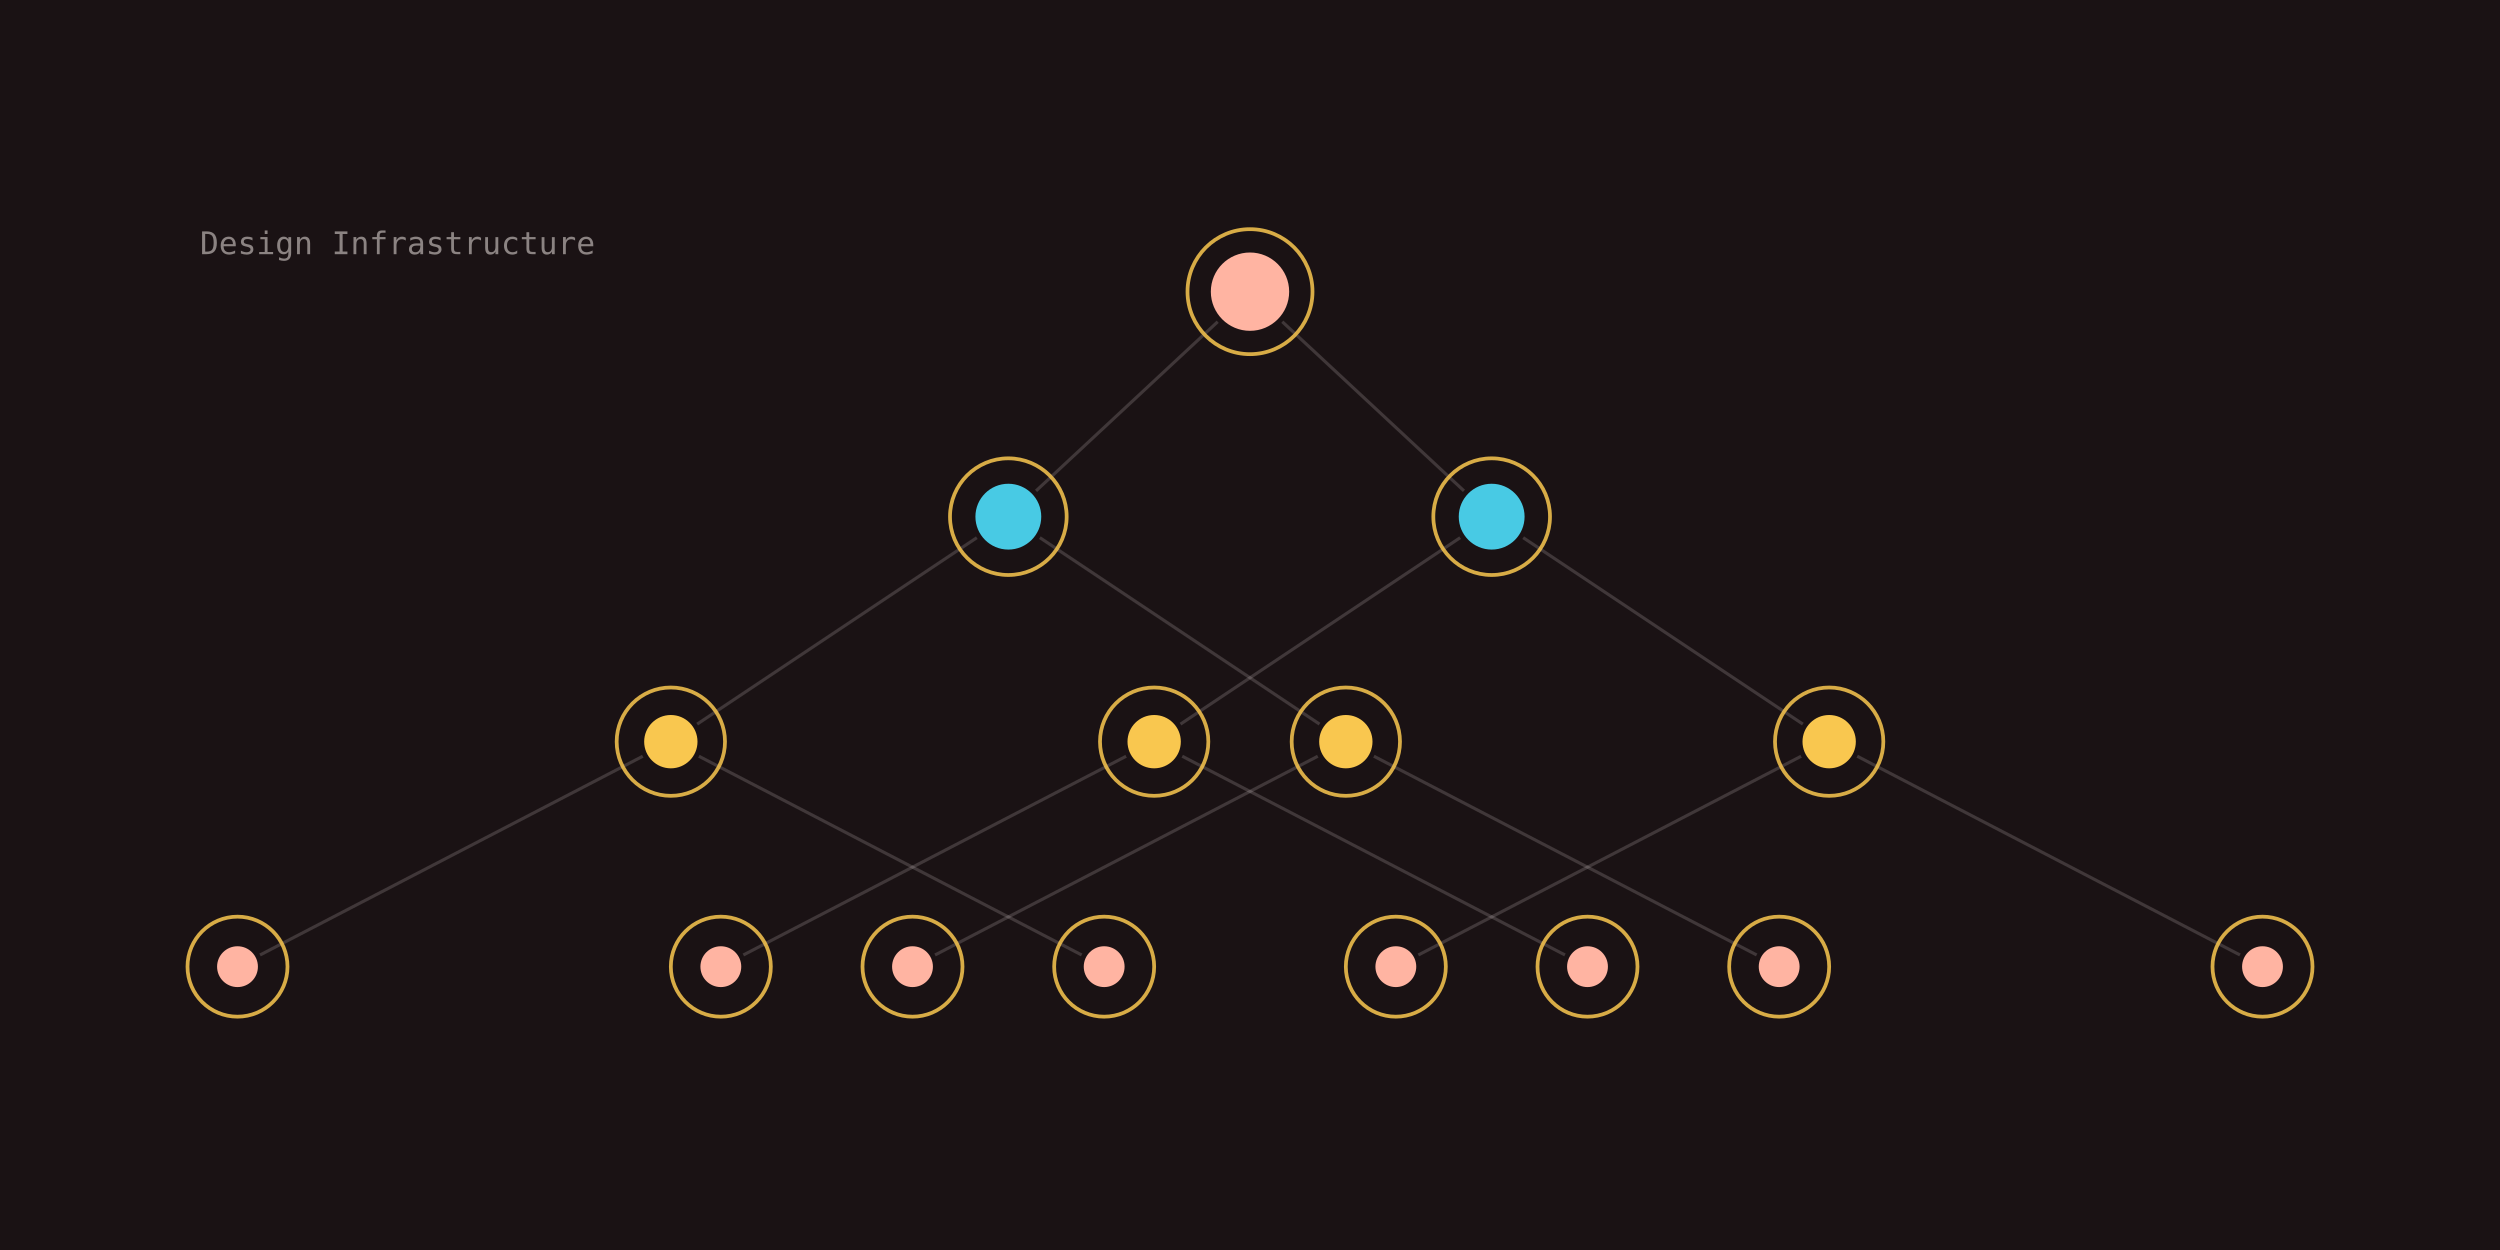
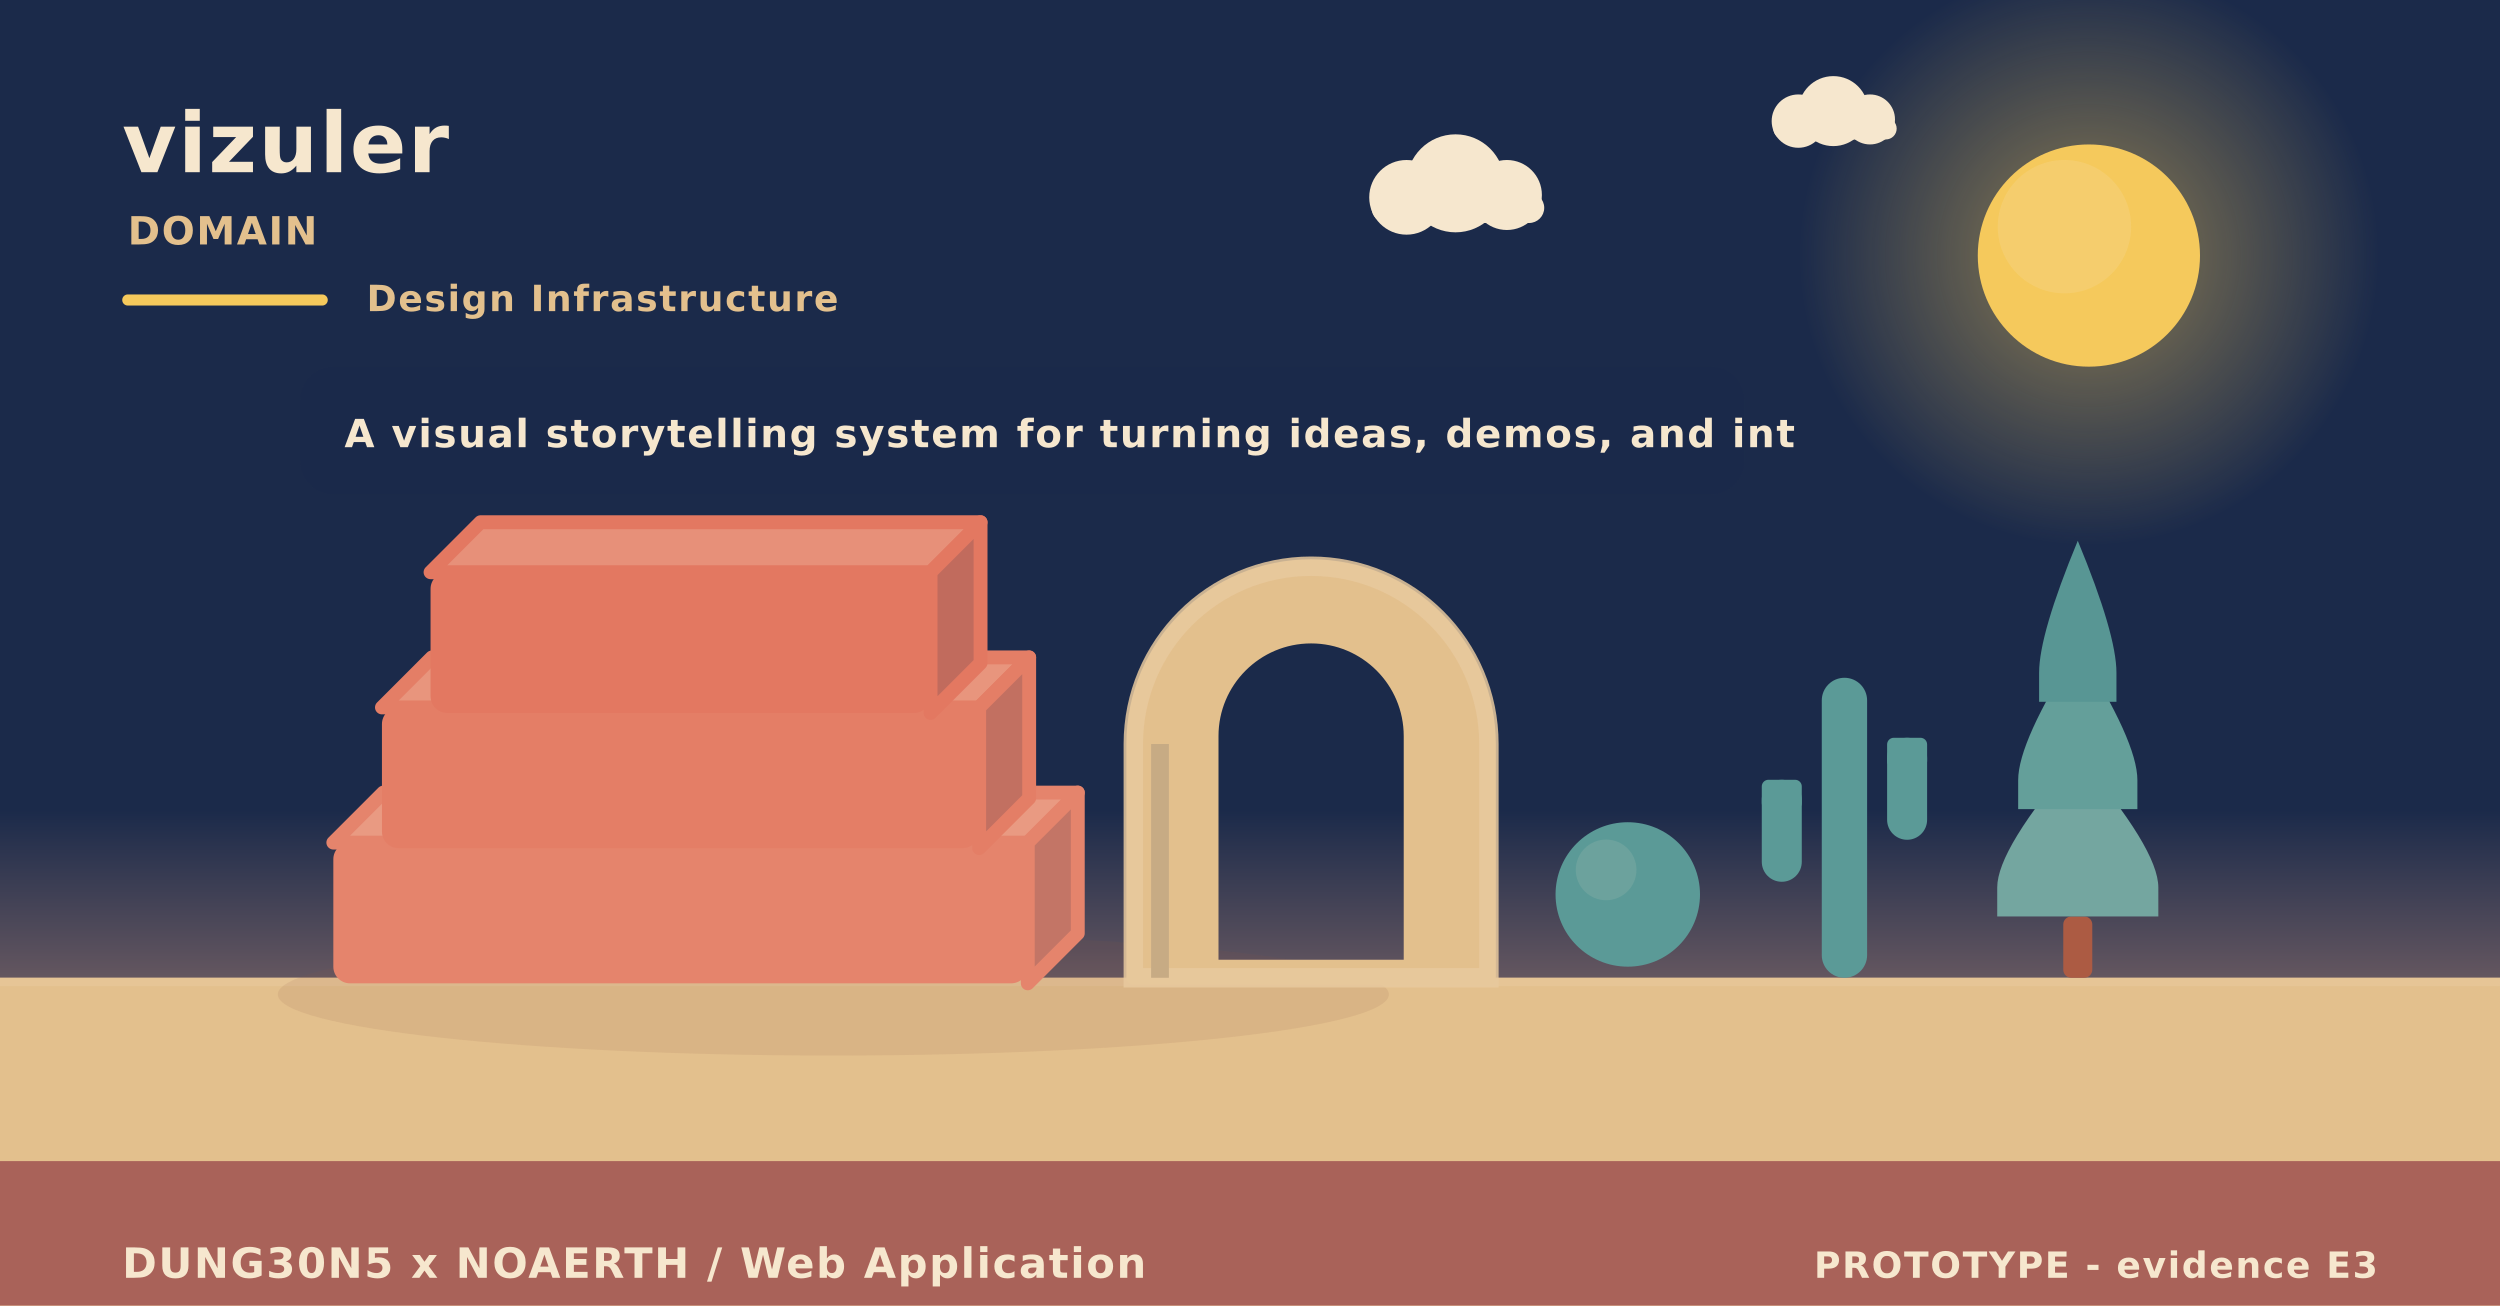
- <svg xmlns="http://www.w3.org/2000/svg" viewBox="0 0 1200 600" width="1200" height="600" role="img" aria-label="vizuler domain model">
-   <rect width="1200" height="600" fill="#1a1214" />
-   <defs>
-     <linearGradient id="gd" x1="0" y1="0" x2="1" y2="1">
-       <stop offset="0%" stop-color="#ffb4a2" />
-       <stop offset="100%" stop-color="#48cae4" />
-     </linearGradient>
-   </defs>
-   <line x1="600.00" y1="140.00" x2="716.00" y2="248.00" stroke="rgba(253,244,240,0.300)" stroke-width="1.50" opacity="0.55" />
-   <line x1="600.00" y1="140.00" x2="484.00" y2="248.00" stroke="rgba(253,244,240,0.300)" stroke-width="1.50" opacity="0.55" />
-   <line x1="716.00" y1="248.00" x2="878.00" y2="356.00" stroke="rgba(253,244,240,0.300)" stroke-width="1.50" opacity="0.55" />
-   <line x1="716.00" y1="248.00" x2="554.00" y2="356.00" stroke="rgba(253,244,240,0.300)" stroke-width="1.50" opacity="0.55" />
-   <line x1="484.00" y1="248.00" x2="646.00" y2="356.00" stroke="rgba(253,244,240,0.300)" stroke-width="1.50" opacity="0.55" />
-   <line x1="484.00" y1="248.00" x2="322.00" y2="356.00" stroke="rgba(253,244,240,0.300)" stroke-width="1.50" opacity="0.55" />
-   <line x1="878.00" y1="356.00" x2="1086.00" y2="464.00" stroke="rgba(253,244,240,0.300)" stroke-width="1.50" opacity="0.55" />
-   <line x1="878.00" y1="356.00" x2="670.00" y2="464.00" stroke="rgba(253,244,240,0.300)" stroke-width="1.50" opacity="0.55" />
-   <line x1="554.00" y1="356.00" x2="762.00" y2="464.00" stroke="rgba(253,244,240,0.300)" stroke-width="1.50" opacity="0.55" />
-   <line x1="554.00" y1="356.00" x2="346.00" y2="464.00" stroke="rgba(253,244,240,0.300)" stroke-width="1.50" opacity="0.55" />
-   <line x1="646.00" y1="356.00" x2="854.00" y2="464.00" stroke="rgba(253,244,240,0.300)" stroke-width="1.50" opacity="0.55" />
-   <line x1="646.00" y1="356.00" x2="438.00" y2="464.00" stroke="rgba(253,244,240,0.300)" stroke-width="1.50" opacity="0.55" />
-   <line x1="322.00" y1="356.00" x2="530.00" y2="464.00" stroke="rgba(253,244,240,0.300)" stroke-width="1.50" opacity="0.55" />
-   <line x1="322.00" y1="356.00" x2="114.00" y2="464.00" stroke="rgba(253,244,240,0.300)" stroke-width="1.50" opacity="0.55" />
-   <circle cx="600.00" cy="140.00" r="20.00" fill="#ffb4a2" opacity="1.00" stroke="#1a1214" stroke-width="2.40" />
+ <svg xmlns="http://www.w3.org/2000/svg" width="900" height="470" viewBox="0 0 900 470" role="img" aria-label="vizuler - the problem it addresses">
+   <linearGradient id="skym" x1="0" y1="0" x2="0" y2="1">
+     <stop offset="0" stop-color="#1b2a4a" />
+     <stop offset="0.62" stop-color="#1b2a4a" />
+     <stop offset="1" stop-color="#f3ad8a" />
+   </linearGradient>
+   <rect width="900" height="470" fill="url(#skym)" />
+   <radialGradient id="sunm">
+     <stop offset="0.35" stop-color="#f5c95c" stop-opacity="0.34" />
+     <stop offset="1" stop-color="#f5c95c" stop-opacity="0" />
+   </radialGradient>
+   <circle cx="752" cy="92" r="104" fill="url(#sunm)" />
+   <circle cx="752" cy="92" r="40" fill="#f5c95c" />
+   <circle cx="743.2" cy="81.6" r="24" fill="#f5d27e" opacity="0.5" />
  <g>
-     <circle cx="600.00" cy="140.00" r="30.00" fill="none" stroke="#f9c74f" stroke-width="1.80" opacity="0.85" />
-     <animate attributeName="opacity" values="0.25;1.0;0.25" dur="8.688s" begin="0.0s" repeatCount="indefinite" />
+     <circle cx="524" cy="66" r="17.64" fill="#f6e7ce" />
+     <circle cx="506.36" cy="71.04" r="13.44" fill="#f6e7ce" />
+     <circle cx="542.48" cy="70.2" r="12.6" fill="#f6e7ce" />
+     <rect x="493.76" y="69.36" width="62.16" height="10.92" rx="5.46" fill="#f6e7ce" />
+     <animateTransform attributeName="transform" type="translate" values="0 0;24 0;0 0" dur="36s" begin="0s" repeatCount="indefinite" />
  </g>
-   <circle cx="716.00" cy="248.00" r="17.00" fill="#48cae4" opacity="1.00" stroke="#1a1214" stroke-width="2.40" />
  <g>
-     <circle cx="716.00" cy="248.00" r="28.00" fill="none" stroke="#f9c74f" stroke-width="1.80" opacity="0.85" />
-     <animate attributeName="opacity" values="0.25;1.0;0.25" dur="8.688s" begin="0.5s" repeatCount="indefinite" />
+     <circle cx="660" cy="40" r="12.6" fill="#f6e7ce" />
+     <circle cx="647.4" cy="43.6" r="9.6" fill="#f6e7ce" />
+     <circle cx="673.2" cy="43" r="9" fill="#f6e7ce" />
+     <rect x="638.4" y="42.4" width="44.4" height="7.8" rx="3.9" fill="#f6e7ce" />
+     <animateTransform attributeName="transform" type="translate" values="0 0;-18 0;0 0" dur="46s" begin="3s" repeatCount="indefinite" />
  </g>
-   <circle cx="484.00" cy="248.00" r="17.00" fill="#48cae4" opacity="1.00" stroke="#1a1214" stroke-width="2.40" />
-   <g>
-     <circle cx="484.00" cy="248.00" r="28.00" fill="none" stroke="#f9c74f" stroke-width="1.80" opacity="0.85" />
-     <animate attributeName="opacity" values="0.25;1.0;0.25" dur="8.688s" begin="0.62s" repeatCount="indefinite" />
-   </g>
-   <circle cx="878.00" cy="356.00" r="14.00" fill="#f9c74f" opacity="1.00" stroke="#1a1214" stroke-width="2.40" />
-   <g>
-     <circle cx="878.00" cy="356.00" r="26.00" fill="none" stroke="#f9c74f" stroke-width="1.80" opacity="0.85" />
-     <animate attributeName="opacity" values="0.25;1.0;0.25" dur="8.688s" begin="1.0s" repeatCount="indefinite" />
-   </g>
-   <circle cx="554.00" cy="356.00" r="14.00" fill="#f9c74f" opacity="1.00" stroke="#1a1214" stroke-width="2.40" />
-   <g>
-     <circle cx="554.00" cy="356.00" r="26.00" fill="none" stroke="#f9c74f" stroke-width="1.80" opacity="0.85" />
-     <animate attributeName="opacity" values="0.25;1.0;0.25" dur="8.688s" begin="1.12s" repeatCount="indefinite" />
-   </g>
-   <circle cx="646.00" cy="356.00" r="14.00" fill="#f9c74f" opacity="1.00" stroke="#1a1214" stroke-width="2.40" />
-   <g>
-     <circle cx="646.00" cy="356.00" r="26.00" fill="none" stroke="#f9c74f" stroke-width="1.80" opacity="0.85" />
-     <animate attributeName="opacity" values="0.25;1.0;0.25" dur="8.688s" begin="1.24s" repeatCount="indefinite" />
-   </g>
-   <circle cx="322.00" cy="356.00" r="14.00" fill="#f9c74f" opacity="1.00" stroke="#1a1214" stroke-width="2.40" />
-   <g>
-     <circle cx="322.00" cy="356.00" r="26.00" fill="none" stroke="#f9c74f" stroke-width="1.80" opacity="0.85" />
-     <animate attributeName="opacity" values="0.25;1.0;0.25" dur="8.688s" begin="1.36s" repeatCount="indefinite" />
-   </g>
-   <circle cx="1086.00" cy="464.00" r="11.00" fill="#ffb4a2" opacity="1.00" stroke="#1a1214" stroke-width="2.40" />
-   <g>
-     <circle cx="1086.00" cy="464.00" r="24.00" fill="none" stroke="#f9c74f" stroke-width="1.80" opacity="0.85" />
-     <animate attributeName="opacity" values="0.25;1.0;0.25" dur="8.688s" begin="1.5s" repeatCount="indefinite" />
-   </g>
-   <circle cx="670.00" cy="464.00" r="11.00" fill="#ffb4a2" opacity="1.00" stroke="#1a1214" stroke-width="2.40" />
-   <g>
-     <circle cx="670.00" cy="464.00" r="24.00" fill="none" stroke="#f9c74f" stroke-width="1.80" opacity="0.85" />
-     <animate attributeName="opacity" values="0.25;1.0;0.25" dur="8.688s" begin="1.62s" repeatCount="indefinite" />
-   </g>
-   <circle cx="762.00" cy="464.00" r="11.00" fill="#ffb4a2" opacity="1.00" stroke="#1a1214" stroke-width="2.40" />
-   <g>
-     <circle cx="762.00" cy="464.00" r="24.00" fill="none" stroke="#f9c74f" stroke-width="1.80" opacity="0.85" />
-     <animate attributeName="opacity" values="0.25;1.0;0.25" dur="8.688s" begin="1.74s" repeatCount="indefinite" />
-   </g>
-   <circle cx="346.00" cy="464.00" r="11.00" fill="#ffb4a2" opacity="1.00" stroke="#1a1214" stroke-width="2.40" />
-   <g>
-     <circle cx="346.00" cy="464.00" r="24.00" fill="none" stroke="#f9c74f" stroke-width="1.80" opacity="0.85" />
-     <animate attributeName="opacity" values="0.25;1.0;0.25" dur="8.688s" begin="1.86s" repeatCount="indefinite" />
-   </g>
-   <circle cx="854.00" cy="464.00" r="11.00" fill="#ffb4a2" opacity="1.00" stroke="#1a1214" stroke-width="2.40" />
-   <g>
-     <circle cx="854.00" cy="464.00" r="24.00" fill="none" stroke="#f9c74f" stroke-width="1.80" opacity="0.85" />
-     <animate attributeName="opacity" values="0.25;1.0;0.25" dur="8.688s" begin="1.98s" repeatCount="indefinite" />
-   </g>
-   <circle cx="438.00" cy="464.00" r="11.00" fill="#ffb4a2" opacity="1.00" stroke="#1a1214" stroke-width="2.40" />
-   <g>
-     <circle cx="438.00" cy="464.00" r="24.00" fill="none" stroke="#f9c74f" stroke-width="1.80" opacity="0.85" />
-     <animate attributeName="opacity" values="0.25;1.0;0.25" dur="8.688s" begin="2.1s" repeatCount="indefinite" />
-   </g>
-   <circle cx="530.00" cy="464.00" r="11.00" fill="#ffb4a2" opacity="1.00" stroke="#1a1214" stroke-width="2.40" />
-   <g>
-     <circle cx="530.00" cy="464.00" r="24.00" fill="none" stroke="#f9c74f" stroke-width="1.80" opacity="0.85" />
-     <animate attributeName="opacity" values="0.25;1.0;0.25" dur="8.688s" begin="2.22s" repeatCount="indefinite" />
-   </g>
-   <circle cx="114.00" cy="464.00" r="11.00" fill="#ffb4a2" opacity="1.00" stroke="#1a1214" stroke-width="2.40" />
-   <g>
-     <circle cx="114.00" cy="464.00" r="24.00" fill="none" stroke="#f9c74f" stroke-width="1.80" opacity="0.85" />
-     <animate attributeName="opacity" values="0.25;1.0;0.25" dur="8.688s" begin="2.34s" repeatCount="indefinite" />
-   </g>
-   <text x="96" y="122" font-family="ui-monospace,Menlo,monospace" font-size="15" fill="rgba(253,244,240,0.500)">Design Infrastructure</text>
+   <rect x="0" y="352" width="900" height="118" fill="#e3c08d" />
+   <rect x="0" y="352" width="900" height="3" fill="#e6c596" />
+   <text x="44" y="62" font-family="Verdana,DejaVu Sans,sans-serif" font-size="30" font-weight="700" letter-spacing="0.6" fill="#f6e7ce" text-anchor="start">vizuler</text>
+   <text x="46" y="88" font-family="Verdana,DejaVu Sans,sans-serif" font-size="14" font-weight="700" letter-spacing="0.6" fill="#e3c08d" text-anchor="start">DOMAIN</text>
+   <rect x="44" y="106" width="74" height="4" rx="2" fill="#f5c95c" />
+   <text x="132" y="112" font-family="Verdana,DejaVu Sans,sans-serif" font-size="13" font-weight="700" letter-spacing="0.6" fill="#e3c08d" text-anchor="start">Design Infrastructure</text>
+   <ellipse cx="300" cy="358" rx="200" ry="22" fill="rgba(138,90,68,0.11)" />
+   <path d="M120,303.33 L370,303.33 L388,285.33 L138,285.33 Z" fill="#e99a82" stroke="#e5846c" stroke-width="5" stroke-linejoin="round" />
+   <path d="M370,303.33 L388,285.33 L388,336 L370,354 Z" fill="#c37566" stroke="#e5846c" stroke-width="5" stroke-linejoin="round" />
+   <rect x="120" y="303.33" width="250" height="50.67" rx="6" fill="#e5846c" />
+   <path d="M137.5,254.67 L352.5,254.67 L370.5,236.67 L155.5,236.67 Z" fill="#e8957d" stroke="#e47e66" stroke-width="5" stroke-linejoin="round" />
+   <path d="M352.5,254.67 L370.5,236.67 L370.5,287.33 L352.5,305.33 Z" fill="#c27061" stroke="#e47e66" stroke-width="5" stroke-linejoin="round" />
+   <rect x="137.5" y="254.67" width="215" height="50.67" rx="6" fill="#e47e66" />
+   <path d="M155,206 L335,206 L353,188 L173,188 Z" fill="#e79079" stroke="#e37861" stroke-width="5" stroke-linejoin="round" />
+   <path d="M335,206 L353,188 L353,238.67 L335,256.67 Z" fill="#c16b5d" stroke="#e37861" stroke-width="5" stroke-linejoin="round" />
+   <rect x="155" y="206" width="180" height="50.67" rx="6" fill="#e37861" />
+   <path d="M408,352 L408,267.84 A64,64 0 0 1 536,267.84 L536,352 Z M436.16,348 L436.16,264.97 A35.84,35.84 0 0 1 507.84,264.97 L507.84,348 Z" fill="#e3c08d" fill-rule="evenodd" stroke="#e3c08d" stroke-width="5" stroke-linejoin="round" />
+   <path d="M408,352 L408,267.84 A64,64 0 0 1 536,267.84 L536,352 Z" fill="none" stroke="#e8c99d" stroke-width="7" stroke-linecap="round" opacity="0.85" />
+   <rect x="414.4" y="267.84" width="6.4" height="84.16" fill="#c7ab84" />
+   <circle cx="586" cy="322" r="26" fill="#5b9a97" />
+   <circle cx="578.2" cy="313.16" r="10.92" fill="#7aa9a2" opacity="0.55" />
+   <rect x="655.84" y="244" width="16.32" height="108" rx="8.16" fill="#5b9a97" />
+   <rect x="634.24" y="280.72" width="14.4" height="36.72" rx="7.2" fill="#5b9a97" />
+   <rect x="634.24" y="280.72" width="14.4" height="10.8" rx="2.4" fill="#5b9a97" />
+   <rect x="679.36" y="265.6" width="14.4" height="36.72" rx="7.2" fill="#5b9a97" />
+   <rect x="679.36" y="265.6" width="14.4" height="10.8" rx="2.4" fill="#5b9a97" />
+   <rect x="742.78" y="329.92" width="10.44" height="22.08" rx="2.9" fill="#ac5b43" />
+   <path d="M748,271.96 Q719,305.58 719,319.49 Q719,329.92 719,329.92 L777,329.92 Q777,329.92 777,319.49 Q777,305.58 748,271.96 Z" fill="#74a6a0" />
+   <path d="M748,233.32 Q726.54,266.94 726.54,280.85 Q726.54,291.28 726.54,291.28 L769.46,291.28 Q769.46,291.28 769.46,280.85 Q769.46,266.94 748,233.32 Z" fill="#649f9a" />
+   <path d="M748,194.68 Q734.08,228.3 734.08,242.21 Q734.08,252.64 734.08,252.64 L761.92,252.64 Q761.92,252.64 761.92,242.21 Q761.92,228.3 748,194.68 Z" fill="#589694" />
+   <rect x="108" y="132" width="520" height="46" rx="12" fill="rgba(27,42,74,0.42)" opacity="0.94" />
+   <text x="124" y="161" font-family="Verdana,DejaVu Sans,sans-serif" font-size="14" font-weight="700" letter-spacing="0.6" fill="#f6e7ce" text-anchor="start">A visual storytelling system for turning ideas, demos, and int</text>
+   <rect x="0" y="418" width="900" height="52" rx="0" fill="#a65c56" opacity="0.94" />
+   <text x="44" y="460" font-family="Verdana,DejaVu Sans,sans-serif" font-size="15" font-weight="700" letter-spacing="0.6" fill="#f6e7ce" text-anchor="start">DUNG30N5 x NOAERTH  /  Web Application</text>
+   <text x="856" y="460" font-family="Verdana,DejaVu Sans,sans-serif" font-size="13" font-weight="700" letter-spacing="0.6" fill="#f6e7ce" text-anchor="end">PROTOTYPE  -  evidence E3</text>
</svg>
